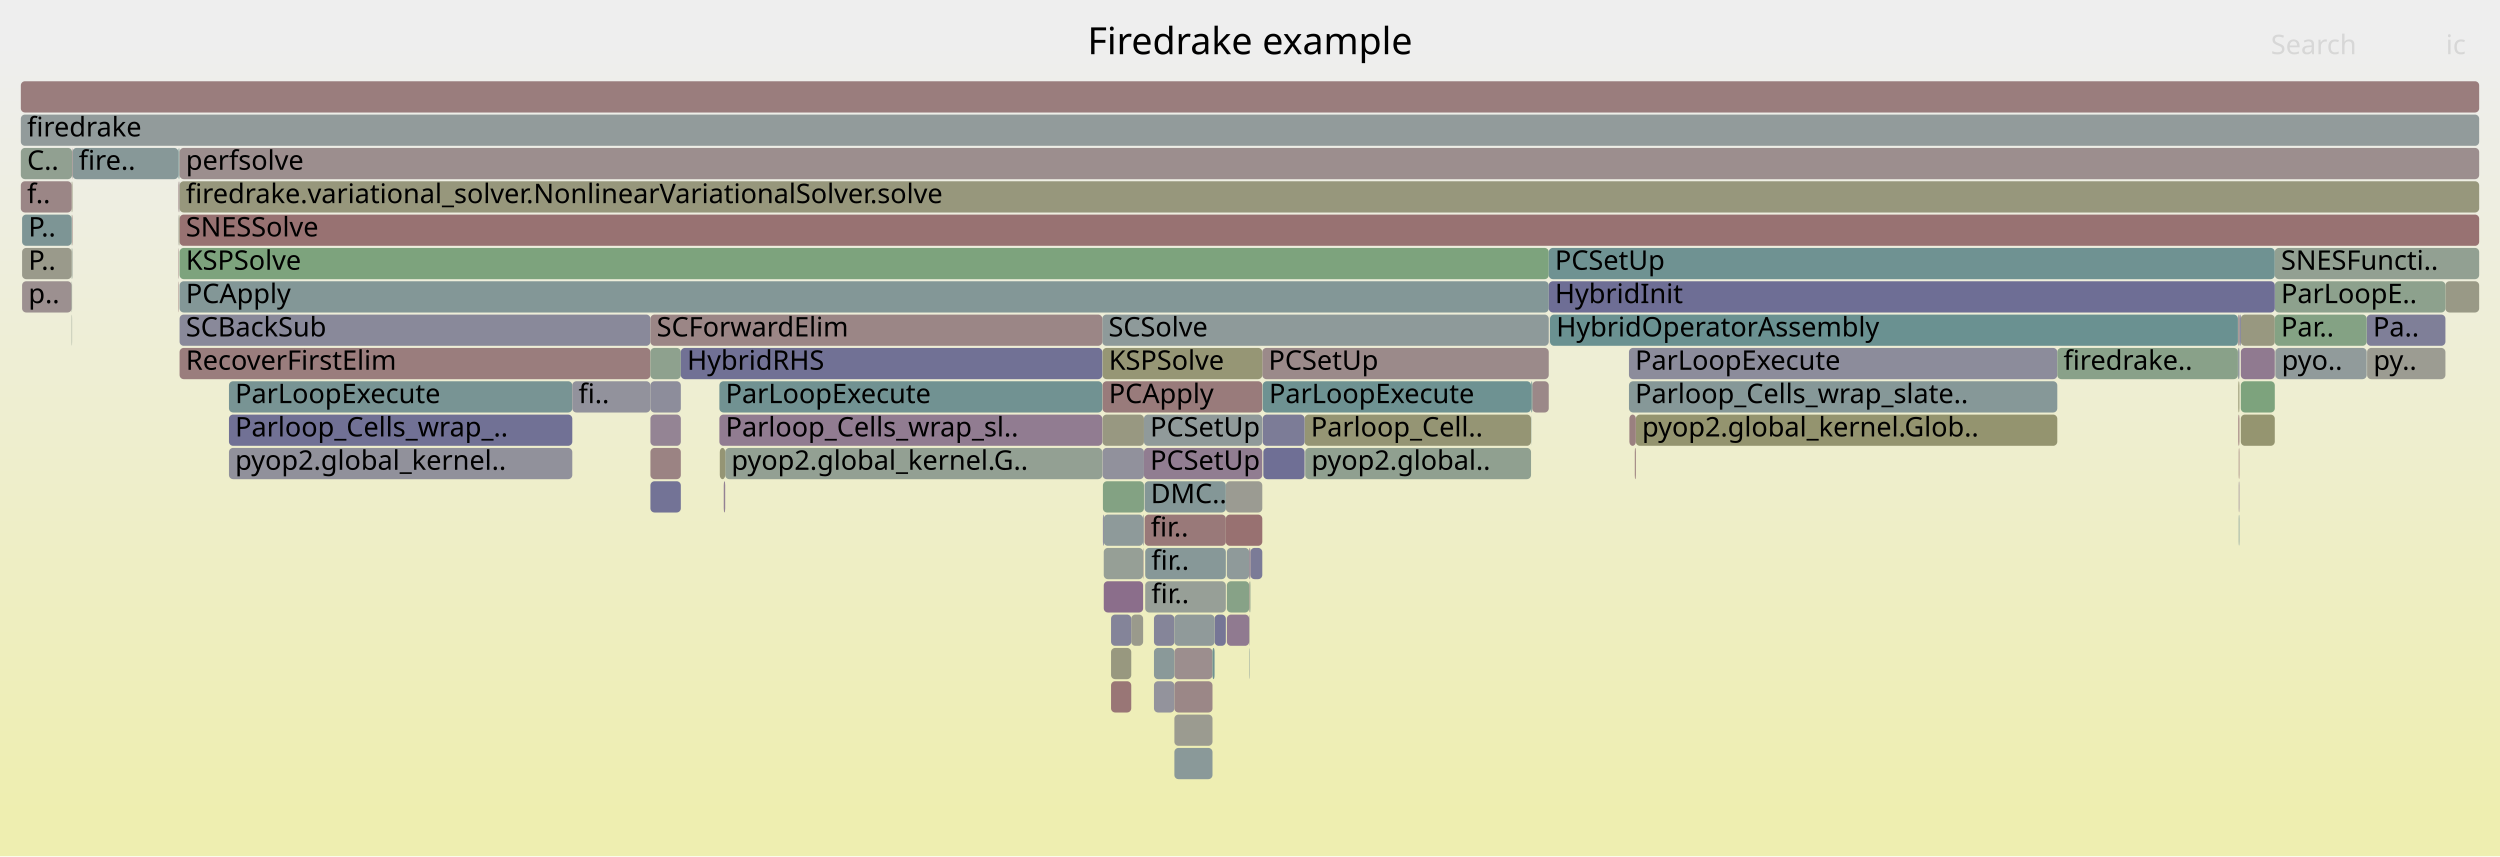
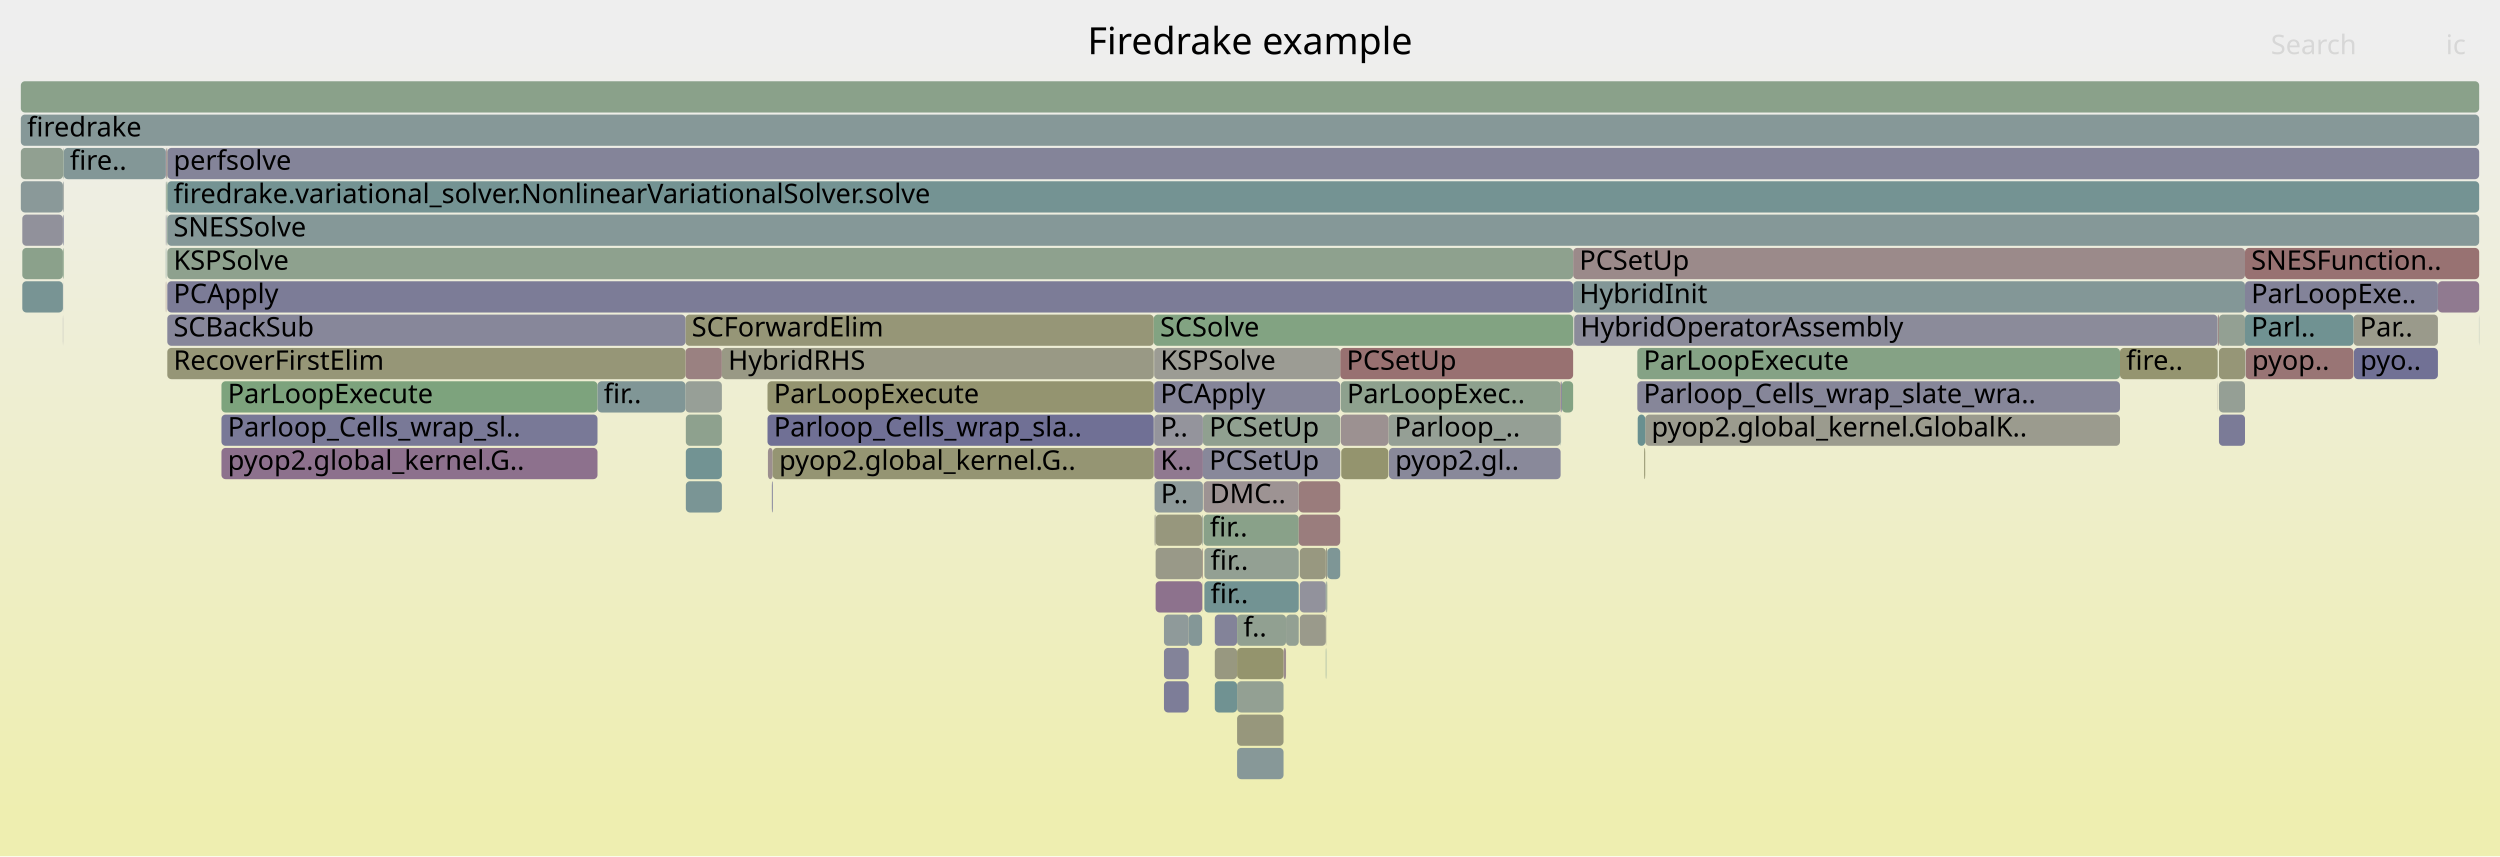
<svg xmlns="http://www.w3.org/2000/svg" version="1.1" width="1200" height="411" viewBox="0 0 1200 411">
  <defs>
    <linearGradient id="background" y1="0" y2="1" x1="0" x2="0">
      <stop stop-color="#eeeeee" offset="5%" />
      <stop stop-color="#eeeeb0" offset="95%" />
    </linearGradient>
  </defs>
  <style type="text/css">
	text { font-family:Verdana; font-size:13px; fill:rgb(0,0,0); }
	#search, #ignorecase { opacity:0.1; cursor:pointer; }
	#search:hover, #search.show, #ignorecase:hover, #ignorecase.show { opacity:1; }
	#subtitle { text-anchor:middle; font-color:rgb(160,160,160); }
	#title { text-anchor:middle; font-size:18px}
	#unzoom { cursor:pointer; }
	#frames &gt; *:hover { stroke:black; stroke-width:0.5; cursor:pointer; }
	.hide { display:none; }
	.parent { opacity:0.5; }
</style>
  <rect x="0.0" y="0" width="1200.0" height="411.0" fill="url(#background)" />
  <text id="title" x="600.00" y="26">Firedrake example</text>
  <text id="details" x="10.00" y="393"> </text>
  <text id="unzoom" x="10.00" y="26" class="hide">Reset Zoom</text>
  <text id="search" x="1090.00" y="26">Search</text>
  <text id="ignorecase" x="1174.00" y="26">ic</text>
  <text id="matched" x="1090.00" y="393"> </text>
  <g id="frames">
    <g>
-       <rect x="600.2" y="263" width="5.7" height="15.0" fill="rgb(123.245,123.245,151.273)" rx="2" ry="2" />
-       <text x="603.22" y="273.5" />
-     </g>
-     <g>
-       <rect x="1074.4" y="183" width="0.5" height="15.0" fill="rgb(148.611,148.611,112.499)" rx="2" ry="2" />
-       <text x="1077.36" y="193.5" />
-     </g>
-     <g>
-       <rect x="548.9" y="263" width="0.2" height="15.0" fill="rgb(154.033,127.586,127.586)" rx="2" ry="2" />
-       <text x="551.86" y="273.5" />
-     </g>
-     <g>
-       <rect x="86.2" y="103" width="1103.8" height="15.0" fill="rgb(152.308,114.358,114.358)" rx="2" ry="2" />
-       <text x="89.21" y="113.5">SNESSolve</text>
-     </g>
-     <g>
-       <rect x="785.2" y="199" width="202.3" height="15.0" fill="rgb(148.377,148.377,111.364)" rx="2" ry="2" />
-       <text x="788.17" y="209.5">pyop2.global_kernel.Glob..</text>
-     </g>
-     <g>
-       <rect x="529.4" y="247" width="0.4" height="15.0" fill="rgb(111.942,111.942,149.086)" rx="2" ry="2" />
-       <text x="532.36" y="257.5" />
-     </g>
-     <g>
-       <rect x="781.9" y="167" width="205.6" height="15.0" fill="rgb(140.213,140.213,154.557)" rx="2" ry="2" />
-       <text x="784.85" y="177.5">ParLoopExecute</text>
-     </g>
-     <g>
-       <rect x="10.6" y="135" width="23.8" height="15.0" fill="rgb(156.234,144.464,144.464)" rx="2" ry="2" />
-       <text x="13.63" y="145.5">p..</text>
-     </g>
-     <g>
-       <rect x="588.4" y="247" width="17.5" height="15.0" fill="rgb(152.188,113.438,113.438)" rx="2" ry="2" />
-       <text x="591.42" y="257.5" />
-     </g>
-     <g>
-       <rect x="549.4" y="247" width="39.0" height="15.0" fill="rgb(153.178,121.028,121.028)" rx="2" ry="2" />
-       <text x="552.36" y="257.5">fir..</text>
-     </g>
-     <g>
-       <rect x="312.2" y="215" width="14.6" height="15.0" fill="rgb(154.539,131.467,131.467)" rx="2" ry="2" />
-       <text x="315.20" y="225.5" />
-     </g>
-     <g>
-       <rect x="529.8" y="247" width="18.9" height="15.0" fill="rgb(141.507,153.724,153.724)" rx="2" ry="2" />
-       <text x="532.80" y="257.5" />
-     </g>
-     <g>
-       <rect x="529.8" y="263" width="18.9" height="15.0" fill="rgb(150.244,159.263,150.244)" rx="2" ry="2" />
-       <text x="532.80" y="273.5" />
-     </g>
-     <g>
-       <rect x="529.2" y="183" width="76.7" height="15.0" fill="rgb(153.408,122.793,122.793)" rx="2" ry="2" />
-       <text x="532.21" y="193.5">PCApply</text>
-     </g>
-     <g>
-       <rect x="85.8" y="71" width="0.3" height="15.0" fill="rgb(107.742,144.97,144.97)" rx="2" ry="2" />
-       <text x="88.76" y="81.5" />
-     </g>
-     <g>
-       <rect x="599.6" y="295" width="0.2" height="15.0" fill="rgb(154.583,154.583,141.442)" rx="2" ry="2" />
-       <text x="602.57" y="305.5" />
-     </g>
-     <g>
-       <rect x="734.9" y="183" width="0.1" height="15.0" fill="rgb(150.714,150.714,122.689)" rx="2" ry="2" />
-       <text x="737.90" y="193.5" />
-     </g>
-     <g>
-       <rect x="588.9" y="295" width="10.7" height="15.0" fill="rgb(143.888,121.837,143.888)" rx="2" ry="2" />
-       <text x="591.91" y="305.5" />
-     </g>
-     <g>
-       <rect x="1075.6" y="183" width="16.3" height="15.0" fill="rgb(125.362,163.313,125.362)" rx="2" ry="2" />
-       <text x="1078.65" y="193.5" />
-     </g>
-     <g>
-       <rect x="588.4" y="231" width="17.5" height="15.0" fill="rgb(155.459,155.459,145.687)" rx="2" ry="2" />
-       <text x="591.42" y="241.5" />
-     </g>
-     <g>
-       <rect x="599.6" y="263" width="0.6" height="15.0" fill="rgb(145.014,124.722,145.014)" rx="2" ry="2" />
-       <text x="602.57" y="273.5" />
-     </g>
-     <g>
-       <rect x="86.2" y="135" width="657.2" height="15.0" fill="rgb(131.123,151.032,151.032)" rx="2" ry="2" />
-       <text x="89.21" y="145.5">PCApply</text>
-     </g>
-     <g>
-       <rect x="86.1" y="71" width="0.1" height="15.0" fill="rgb(150.385,150.385,121.098)" rx="2" ry="2" />
-       <text x="89.09" y="81.5" />
-     </g>
-     <g>
-       <rect x="1092.1" y="167" width="0.1" height="15.0" fill="rgb(145.203,145.203,155.523)" rx="2" ry="2" />
-       <text x="1095.05" y="177.5" />
-     </g>
-     <g>
-       <rect x="1074.4" y="199" width="0.5" height="15.0" fill="rgb(153.107,120.486,120.486)" rx="2" ry="2" />
-       <text x="1077.36" y="209.5" />
-     </g>
-     <g>
-       <rect x="1173.8" y="135" width="16.2" height="15.0" fill="rgb(153.079,153.079,134.15)" rx="2" ry="2" />
-       <text x="1176.78" y="145.5" />
-     </g>
-     <g>
-       <rect x="563.7" y="327" width="18.3" height="15.0" fill="rgb(154.965,134.73,134.73)" rx="2" ry="2" />
-       <text x="566.70" y="337.5" />
-     </g>
-     <g>
-       <rect x="626.2" y="199" width="108.7" height="15.0" fill="rgb(149.254,149.254,115.616)" rx="2" ry="2" />
-       <text x="629.20" y="209.5">Parloop_Cell..</text>
-     </g>
-     <g>
-       <rect x="599.8" y="279" width="0.4" height="15.0" fill="rgb(140.628,160.828,140.628)" rx="2" ry="2" />
-       <text x="602.78" y="289.5" />
-     </g>
-     <g>
-       <rect x="529.2" y="199" width="19.9" height="15.0" fill="rgb(152.036,152.036,129.099)" rx="2" ry="2" />
-       <text x="532.21" y="209.5" />
-     </g>
-     <g>
-       <rect x="1074.6" y="231" width="0.3" height="15.0" fill="rgb(146.011,127.278,146.011)" rx="2" ry="2" />
-       <text x="1077.56" y="241.5" />
-     </g>
-     <g>
-       <rect x="743.9" y="151" width="0.1" height="15.0" fill="rgb(155.865,155.865,147.655)" rx="2" ry="2" />
-       <text x="746.87" y="161.5" />
-     </g>
-     <g>
-       <rect x="85.6" y="87" width="0.2" height="15.0" fill="rgb(153.927,126.772,126.772)" rx="2" ry="2" />
-       <text x="88.64" y="97.5" />
-     </g>
-     <g>
-       <rect x="548.9" y="247" width="0.2" height="15.0" fill="rgb(142.036,160.599,142.036)" rx="2" ry="2" />
-       <text x="551.86" y="257.5" />
-     </g>
-     <g>
-       <rect x="553.9" y="295" width="9.8" height="15.0" fill="rgb(133.379,133.379,153.235)" rx="2" ry="2" />
-       <text x="556.87" y="305.5" />
-     </g>
-     <g>
-       <rect x="85.6" y="119" width="0.2" height="15.0" fill="rgb(153.732,125.277,125.277)" rx="2" ry="2" />
-       <text x="88.64" y="129.5" />
-     </g>
-     <g>
-       <rect x="348.1" y="215" width="181.0" height="15.0" fill="rgb(147.015,159.788,147.015)" rx="2" ry="2" />
-       <text x="351.06" y="225.5">pyop2.global_kernel.G..</text>
-     </g>
-     <g>
-       <rect x="605.9" y="167" width="137.5" height="15.0" fill="rgb(155.409,138.136,138.136)" rx="2" ry="2" />
-       <text x="608.88" y="177.5">PCSetUp</text>
-     </g>
-     <g>
-       <rect x="34.4" y="119" width="0.2" height="15.0" fill="rgb(136.041,161.575,136.041)" rx="2" ry="2" />
-       <text x="37.45" y="129.5" />
-     </g>
-     <g>
-       <rect x="34.4" y="103" width="0.2" height="15.0" fill="rgb(131.136,162.373,131.136)" rx="2" ry="2" />
-       <text x="37.45" y="113.5" />
-     </g>
-     <g>
-       <rect x="312.2" y="231" width="14.6" height="15.0" fill="rgb(114.647,114.647,149.609)" rx="2" ry="2" />
-       <text x="315.20" y="241.5" />
-     </g>
-     <g>
-       <rect x="529.2" y="215" width="19.9" height="15.0" fill="rgb(145.279,145.279,155.538)" rx="2" ry="2" />
-       <text x="532.21" y="225.5" />
-     </g>
-     <g>
-       <rect x="588.9" y="263" width="10.7" height="15.0" fill="rgb(142.789,154.056,154.056)" rx="2" ry="2" />
-       <text x="591.91" y="273.5" />
-     </g>
-     <g>
-       <rect x="563.7" y="311" width="18.3" height="15.0" fill="rgb(155.928,142.115,142.115)" rx="2" ry="2" />
-       <text x="566.70" y="321.5" />
-     </g>
-     <g>
-       <rect x="109.9" y="199" width="164.8" height="15.0" fill="rgb(113.04,113.04,149.298)" rx="2" ry="2" />
-       <text x="112.86" y="209.5">Parloop_Cells_wrap_..</text>
-     </g>
-     <g>
-       <rect x="543.0" y="295" width="5.7" height="15.0" fill="rgb(154.323,154.323,140.181)" rx="2" ry="2" />
-       <text x="546.04" y="305.5" />
-     </g>
-     <g>
-       <rect x="533.3" y="327" width="9.7" height="15.0" fill="rgb(152.822,118.303,118.303)" rx="2" ry="2" />
-       <text x="536.31" y="337.5" />
-     </g>
-     <g>
-       <rect x="109.9" y="215" width="164.8" height="15.0" fill="rgb(144.559,144.559,155.399)" rx="2" ry="2" />
-       <text x="112.86" y="225.5">pyop2.global_kernel..</text>
-     </g>
-     <g>
-       <rect x="588.9" y="279" width="10.7" height="15.0" fill="rgb(135.359,161.686,135.359)" rx="2" ry="2" />
-       <text x="591.91" y="289.5" />
-     </g>
-     <g>
-       <rect x="85.8" y="87" width="0.1" height="15.0" fill="rgb(156.196,144.173,144.173)" rx="2" ry="2" />
-       <text x="88.76" y="97.5" />
-     </g>
-     <g>
-       <rect x="782.1" y="199" width="3.1" height="15.0" fill="rgb(154.133,128.356,128.356)" rx="2" ry="2" />
-       <text x="785.07" y="209.5" />
-     </g>
-     <g>
-       <rect x="606.1" y="183" width="128.8" height="15.0" fill="rgb(110.192,145.605,145.605)" rx="2" ry="2" />
-       <text x="609.13" y="193.5">ParLoopExecute</text>
-     </g>
-     <g>
-       <rect x="784.7" y="215" width="0.5" height="15.0" fill="rgb(153.727,125.243,125.243)" rx="2" ry="2" />
-       <text x="787.72" y="225.5" />
-     </g>
-     <g>
-       <rect x="1074.2" y="151" width="0.2" height="15.0" fill="rgb(123.292,123.292,151.282)" rx="2" ry="2" />
-       <text x="1077.16" y="161.5" />
-     </g>
-     <g>
-       <rect x="1091.9" y="135" width="81.9" height="15.0" fill="rgb(140.576,160.837,140.576)" rx="2" ry="2" />
-       <text x="1094.89" y="145.5">ParLoopE..</text>
-     </g>
-     <g>
-       <rect x="1074.4" y="167" width="0.5" height="15.0" fill="rgb(111.088,111.088,148.92)" rx="2" ry="2" />
-       <text x="1077.36" y="177.5" />
-     </g>
-     <g>
-       <rect x="1075.6" y="199" width="16.3" height="15.0" fill="rgb(148.534,148.534,112.127)" rx="2" ry="2" />
-       <text x="1078.65" y="209.5" />
-     </g>
-     <g>
-       <rect x="529.8" y="279" width="18.9" height="15.0" fill="rgb(139.122,109.625,139.122)" rx="2" ry="2" />
-       <text x="532.80" y="289.5" />
-     </g>
-     <g>
-       <rect x="549.1" y="199" width="56.8" height="15.0" fill="rgb(144.203,154.423,154.423)" rx="2" ry="2" />
-       <text x="552.07" y="209.5">PCSetUp</text>
-     </g>
-     <g>
-       <rect x="34.8" y="71" width="50.8" height="15.0" fill="rgb(134.505,151.909,151.909)" rx="2" ry="2" />
-       <text x="37.79" y="81.5">fire..</text>
-     </g>
-     <g>
-       <rect x="553.9" y="327" width="9.8" height="15.0" fill="rgb(147.147,147.147,155.899)" rx="2" ry="2" />
-       <text x="556.87" y="337.5" />
-     </g>
-     <g>
-       <rect x="85.6" y="103" width="0.2" height="15.0" fill="rgb(154.87,154.87,142.834)" rx="2" ry="2" />
-       <text x="88.64" y="113.5" />
-     </g>
-     <g>
-       <rect x="1136.2" y="167" width="37.6" height="15.0" fill="rgb(155.593,155.593,146.335)" rx="2" ry="2" />
-       <text x="1139.22" y="177.5">py..</text>
-     </g>
-     <g>
-       <rect x="34.4" y="135" width="0.2" height="15.0" fill="rgb(145.184,160.086,145.184)" rx="2" ry="2" />
-       <text x="37.45" y="145.5" />
-     </g>
-     <g>
-       <rect x="109.9" y="183" width="164.8" height="15.0" fill="rgb(120.239,148.21,148.21)" rx="2" ry="2" />
-       <text x="112.86" y="193.5">ParLoopExecute</text>
-     </g>
-     <g>
-       <rect x="1075.6" y="151" width="16.3" height="15.0" fill="rgb(151.793,151.793,127.921)" rx="2" ry="2" />
-       <text x="1078.65" y="161.5" />
-     </g>
-     <g>
-       <rect x="1136.0" y="151" width="37.8" height="15.0" fill="rgb(126.716,126.716,151.945)" rx="2" ry="2" />
-       <text x="1139.04" y="161.5">Pa..</text>
-     </g>
-     <g>
-       <rect x="10.0" y="55" width="1180.0" height="15.0" fill="rgb(145.862,154.853,154.853)" rx="2" ry="2" />
+       <rect x="578.1" y="263" width="45.3" height="15.0" fill="rgb(146.747,159.832,146.747)" rx="2" ry="2" />
+       <text x="581.07" y="273.5">fir..</text>
+     </g>
+     <g>
+       <rect x="1077.9" y="167" width="51.8" height="15.0" fill="rgb(152.659,117.051,117.051)" rx="2" ry="2" />
+       <text x="1080.92" y="177.5">pyop..</text>
+     </g>
+     <g>
+       <rect x="80.3" y="135" width="674.8" height="15.0" fill="rgb(123.866,123.866,151.394)" rx="2" ry="2" />
+       <text x="83.28" y="145.5">PCApply</text>
+     </g>
+     <g>
+       <rect x="1064.6" y="151" width="0.5" height="15.0" fill="rgb(154.67,132.471,132.471)" rx="2" ry="2" />
+       <text x="1067.63" y="161.5" />
+     </g>
+     <g>
+       <rect x="578.1" y="279" width="45.3" height="15.0" fill="rgb(113.879,146.561,146.561)" rx="2" ry="2" />
+       <text x="581.07" y="289.5">fir..</text>
+     </g>
+     <g>
+       <rect x="593.8" y="327" width="22.3" height="15.0" fill="rgb(147.178,159.762,147.178)" rx="2" ry="2" />
+       <text x="596.83" y="337.5" />
+     </g>
+     <g>
+       <rect x="554.7" y="263" width="22.3" height="15.0" fill="rgb(153.493,153.493,136.159)" rx="2" ry="2" />
+       <text x="557.70" y="273.5" />
+     </g>
+     <g>
+       <rect x="79.6" y="87" width="0.2" height="15.0" fill="rgb(128.254,150.288,150.288)" rx="2" ry="2" />
+       <text x="82.62" y="97.5" />
+     </g>
+     <g>
+       <rect x="106.3" y="183" width="180.5" height="15.0" fill="rgb(125.163,163.346,125.163)" rx="2" ry="2" />
+       <text x="109.31" y="193.5">ParLoopExecute</text>
+     </g>
+     <g>
+       <rect x="79.8" y="87" width="0.2" height="15.0" fill="rgb(150.632,159.199,150.632)" rx="2" ry="2" />
+       <text x="82.76" y="97.5" />
+     </g>
+     <g>
+       <rect x="329.0" y="167" width="17.5" height="15.0" fill="rgb(154.246,129.221,129.221)" rx="2" ry="2" />
+       <text x="332.03" y="177.5" />
+     </g>
+     <g>
+       <rect x="30.3" y="87" width="0.3" height="15.0" fill="rgb(134.086,151.8,151.8)" rx="2" ry="2" />
+       <text x="33.35" y="97.5" />
+     </g>
+     <g>
+       <rect x="1064.5" y="183" width="0.1" height="15.0" fill="rgb(156.649,147.64,147.64)" rx="2" ry="2" />
+       <text x="1067.50" y="193.5" />
+     </g>
+     <g>
+       <rect x="583.1" y="295" width="10.7" height="15.0" fill="rgb(130.872,130.872,152.749)" rx="2" ry="2" />
+       <text x="586.13" y="305.5" />
+     </g>
+     <g>
+       <rect x="329.0" y="151" width="224.8" height="15.0" fill="rgb(149.986,149.986,119.165)" rx="2" ry="2" />
+       <text x="332.03" y="161.5">SCForwardElim</text>
+     </g>
+     <g>
+       <rect x="80.3" y="71" width="1109.7" height="15.0" fill="rgb(132.004,132.004,152.969)" rx="2" ry="2" />
+       <text x="83.28" y="81.5">perfsolve</text>
+     </g>
+     <g>
+       <rect x="30.2" y="135" width="0.1" height="15.0" fill="rgb(139.291,139.291,154.379)" rx="2" ry="2" />
+       <text x="33.21" y="145.5" />
+     </g>
+     <g>
+       <rect x="755.1" y="119" width="322.5" height="15.0" fill="rgb(155.405,138.106,138.106)" rx="2" ry="2" />
+       <text x="758.09" y="129.5">PCSetUp</text>
+     </g>
+     <g>
+       <rect x="749.7" y="183" width="5.4" height="15.0" fill="rgb(131.443,162.323,131.443)" rx="2" ry="2" />
+       <text x="752.75" y="193.5" />
+     </g>
+     <g>
+       <rect x="789.7" y="199" width="227.9" height="15.0" fill="rgb(154.698,154.698,141.997)" rx="2" ry="2" />
+       <text x="792.70" y="209.5">pyop2.global_kernel.GlobalK..</text>
+     </g>
+     <g>
+       <rect x="10.0" y="39" width="1180.0" height="15.0" fill="rgb(138.146,161.232,138.146)" rx="2" ry="2" />
+       <text x="13.00" y="49.5" />
+     </g>
+     <g>
+       <rect x="1077.6" y="119" width="112.4" height="15.0" fill="rgb(152.287,114.201,114.201)" rx="2" ry="2" />
+       <text x="1080.59" y="129.5">SNESFunction..</text>
+     </g>
+     <g>
+       <rect x="623.4" y="231" width="19.9" height="15.0" fill="rgb(153.589,124.184,124.184)" rx="2" ry="2" />
+       <text x="626.37" y="241.5" />
+     </g>
+     <g>
+       <rect x="583.1" y="327" width="10.7" height="15.0" fill="rgb(112.462,146.194,146.194)" rx="2" ry="2" />
+       <text x="586.13" y="337.5" />
+     </g>
+     <g>
+       <rect x="749.3" y="183" width="0.4" height="15.0" fill="rgb(122.524,122.524,151.134)" rx="2" ry="2" />
+       <text x="752.25" y="193.5" />
+     </g>
+     <g>
+       <rect x="577.1" y="247" width="0.3" height="15.0" fill="rgb(145.872,159.974,145.872)" rx="2" ry="2" />
+       <text x="580.13" y="257.5" />
+     </g>
+     <g>
+       <rect x="786.1" y="199" width="3.6" height="15.0" fill="rgb(105.027,144.266,144.266)" rx="2" ry="2" />
+       <text x="789.15" y="209.5" />
+     </g>
+     <g>
+       <rect x="30.3" y="103" width="0.3" height="15.0" fill="rgb(121.287,121.287,150.894)" rx="2" ry="2" />
+       <text x="33.35" y="113.5" />
+     </g>
+     <g>
+       <rect x="10.7" y="103" width="19.5" height="15.0" fill="rgb(144.951,144.951,155.474)" rx="2" ry="2" />
+       <text x="13.68" y="113.5" />
+     </g>
+     <g>
+       <rect x="30.2" y="87" width="0.1" height="15.0" fill="rgb(152.057,112.438,112.438)" rx="2" ry="2" />
+       <text x="33.21" y="97.5" />
+     </g>
+     <g>
+       <rect x="1064.5" y="167" width="0.1" height="15.0" fill="rgb(123.961,123.961,151.412)" rx="2" ry="2" />
+       <text x="1067.50" y="177.5" />
+     </g>
+     <g>
+       <rect x="623.9" y="279" width="12.5" height="15.0" fill="rgb(145.678,145.678,155.615)" rx="2" ry="2" />
+       <text x="626.94" y="289.5" />
+     </g>
+     <g>
+       <rect x="570.6" y="295" width="6.4" height="15.0" fill="rgb(131.889,151.231,151.231)" rx="2" ry="2" />
+       <text x="573.60" y="305.5" />
+     </g>
+     <g>
+       <rect x="593.8" y="359" width="22.3" height="15.0" fill="rgb(135.049,152.05,152.05)" rx="2" ry="2" />
+       <text x="596.83" y="369.5" />
+     </g>
+     <g>
+       <rect x="79.6" y="103" width="0.2" height="15.0" fill="rgb(132.693,132.693,153.102)" rx="2" ry="2" />
+       <text x="82.62" y="113.5" />
+     </g>
+     <g>
+       <rect x="583.1" y="311" width="10.7" height="15.0" fill="rgb(151.713,151.713,127.533)" rx="2" ry="2" />
+       <text x="586.13" y="321.5" />
+     </g>
+     <g>
+       <rect x="558.7" y="327" width="11.9" height="15.0" fill="rgb(124.776,124.776,151.57)" rx="2" ry="2" />
+       <text x="561.72" y="337.5" />
+     </g>
+     <g>
+       <rect x="79.6" y="135" width="0.2" height="15.0" fill="rgb(153.396,122.704,122.704)" rx="2" ry="2" />
+       <text x="82.62" y="145.5" />
+     </g>
+     <g>
+       <rect x="346.5" y="167" width="207.3" height="15.0" fill="rgb(152.845,152.845,133.02)" rx="2" ry="2" />
+       <text x="349.51" y="177.5">HybridRHS</text>
+     </g>
+     <g>
+       <rect x="1065.1" y="199" width="12.5" height="15.0" fill="rgb(122.829,122.829,151.193)" rx="2" ry="2" />
+       <text x="1068.10" y="209.5" />
+     </g>
+     <g>
+       <rect x="666.4" y="199" width="82.7" height="15.0" fill="rgb(149.397,159.4,149.397)" rx="2" ry="2" />
+       <text x="669.36" y="209.5">Parloop_..</text>
+     </g>
+     <g>
+       <rect x="554.2" y="231" width="23.2" height="15.0" fill="rgb(142.126,153.885,153.885)" rx="2" ry="2" />
+       <text x="557.17" y="241.5">P..</text>
+     </g>
+     <g>
+       <rect x="80.3" y="151" width="248.7" height="15.0" fill="rgb(135.273,135.273,153.601)" rx="2" ry="2" />
+       <text x="83.28" y="161.5">SCBackSub</text>
+     </g>
+     <g>
+       <rect x="30.3" y="71" width="0.3" height="15.0" fill="rgb(138.207,161.222,138.207)" rx="2" ry="2" />
+       <text x="33.35" y="81.5" />
+     </g>
+     <g>
+       <rect x="30.2" y="119" width="0.1" height="15.0" fill="rgb(127.308,127.308,152.06)" rx="2" ry="2" />
+       <text x="33.21" y="129.5" />
+     </g>
+     <g>
+       <rect x="554.0" y="183" width="89.3" height="15.0" fill="rgb(133.057,133.057,153.172)" rx="2" ry="2" />
+       <text x="557.00" y="193.5">PCApply</text>
+     </g>
+     <g>
+       <rect x="106.3" y="199" width="180.5" height="15.0" fill="rgb(121.144,121.144,150.866)" rx="2" ry="2" />
+       <text x="109.31" y="209.5">Parloop_Cells_wrap_sl..</text>
+     </g>
+     <g>
+       <rect x="623.9" y="263" width="12.5" height="15.0" fill="rgb(151.752,151.752,127.723)" rx="2" ry="2" />
+       <text x="626.94" y="273.5" />
+     </g>
+     <g>
+       <rect x="593.8" y="295" width="23.5" height="15.0" fill="rgb(145.205,160.083,145.205)" rx="2" ry="2" />
+       <text x="596.83" y="305.5">f..</text>
+     </g>
+     <g>
+       <rect x="636.4" y="263" width="0.7" height="15.0" fill="rgb(153.029,153.029,133.908)" rx="2" ry="2" />
+       <text x="639.39" y="273.5" />
+     </g>
+     <g>
+       <rect x="370.5" y="231" width="0.4" height="15.0" fill="rgb(114.383,114.383,149.558)" rx="2" ry="2" />
+       <text x="373.46" y="241.5" />
+     </g>
+     <g>
+       <rect x="636.4" y="295" width="0.2" height="15.0" fill="rgb(155.172,155.172,144.297)" rx="2" ry="2" />
+       <text x="639.39" y="305.5" />
+     </g>
+     <g>
+       <rect x="643.6" y="183" width="105.5" height="15.0" fill="rgb(142.482,160.526,142.482)" rx="2" ry="2" />
+       <text x="646.56" y="193.5">ParLoopExec..</text>
+     </g>
+     <g>
+       <rect x="577.7" y="247" width="45.7" height="15.0" fill="rgb(136.782,161.454,136.782)" rx="2" ry="2" />
+       <text x="580.73" y="257.5">fir..</text>
+     </g>
+     <g>
+       <rect x="643.3" y="167" width="111.8" height="15.0" fill="rgb(152.075,112.576,112.576)" rx="2" ry="2" />
+       <text x="646.35" y="177.5">PCSetUp</text>
+     </g>
+     <g>
+       <rect x="329.2" y="199" width="17.3" height="15.0" fill="rgb(142.377,160.543,142.377)" rx="2" ry="2" />
+       <text x="332.16" y="209.5" />
+     </g>
+     <g>
+       <rect x="636.4" y="311" width="0.2" height="15.0" fill="rgb(110.124,145.588,145.588)" rx="2" ry="2" />
+       <text x="639.39" y="321.5" />
+     </g>
+     <g>
+       <rect x="80.3" y="103" width="1109.7" height="15.0" fill="rgb(133.018,151.523,151.523)" rx="2" ry="2" />
+       <text x="83.28" y="113.5">SNESSolve</text>
+     </g>
+     <g>
+       <rect x="1064.4" y="167" width="0.1" height="15.0" fill="rgb(125.263,163.329,125.263)" rx="2" ry="2" />
+       <text x="1067.37" y="177.5" />
+     </g>
+     <g>
+       <rect x="785.9" y="167" width="231.7" height="15.0" fill="rgb(132.824,162.098,132.824)" rx="2" ry="2" />
+       <text x="788.91" y="177.5">ParLoopExecute</text>
+     </g>
+     <g>
+       <rect x="636.4" y="279" width="0.2" height="15.0" fill="rgb(117.428,147.481,147.481)" rx="2" ry="2" />
+       <text x="639.39" y="289.5" />
+     </g>
+     <g>
+       <rect x="755.6" y="151" width="308.8" height="15.0" fill="rgb(138.661,138.661,154.257)" rx="2" ry="2" />
+       <text x="758.59" y="161.5">HybridOperatorAssembly</text>
+     </g>
+     <g>
+       <rect x="1017.6" y="167" width="46.8" height="15.0" fill="rgb(148.554,148.554,112.224)" rx="2" ry="2" />
+       <text x="1020.57" y="177.5">fire..</text>
+     </g>
+     <g>
+       <rect x="577.1" y="263" width="0.3" height="15.0" fill="rgb(152.676,117.183,117.183)" rx="2" ry="2" />
+       <text x="580.13" y="273.5" />
+     </g>
+     <g>
+       <rect x="554.7" y="247" width="22.3" height="15.0" fill="rgb(151.153,151.153,124.818)" rx="2" ry="2" />
+       <text x="557.70" y="257.5" />
+     </g>
+     <g>
+       <rect x="368.4" y="183" width="185.4" height="15.0" fill="rgb(148.408,148.408,111.518)" rx="2" ry="2" />
+       <text x="371.44" y="193.5">ParLoopExecute</text>
+     </g>
+     <g>
+       <rect x="329.0" y="183" width="17.5" height="15.0" fill="rgb(150.948,159.148,150.948)" rx="2" ry="2" />
+       <text x="332.03" y="193.5" />
+     </g>
+     <g>
+       <rect x="554.0" y="215" width="23.4" height="15.0" fill="rgb(143.694,121.342,143.694)" rx="2" ry="2" />
+       <text x="557.00" y="225.5">K..</text>
+     </g>
+     <g>
+       <rect x="30.6" y="71" width="49.0" height="15.0" fill="rgb(130.562,150.886,150.886)" rx="2" ry="2" />
+       <text x="33.56" y="81.5">fire..</text>
+     </g>
+     <g>
+       <rect x="755.1" y="135" width="322.5" height="15.0" fill="rgb(131.152,151.039,151.039)" rx="2" ry="2" />
+       <text x="758.09" y="145.5">HybridInit</text>
+     </g>
+     <g>
+       <rect x="368.4" y="199" width="185.4" height="15.0" fill="rgb(112.217,112.217,149.139)" rx="2" ry="2" />
+       <text x="371.44" y="209.5">Parloop_Cells_wrap_sla..</text>
+     </g>
+     <g>
+       <rect x="1065.1" y="183" width="12.5" height="15.0" fill="rgb(149.233,159.427,149.233)" rx="2" ry="2" />
+       <text x="1068.10" y="193.5" />
+     </g>
+     <g>
+       <rect x="749.1" y="183" width="0.2" height="15.0" fill="rgb(152.511,115.915,115.915)" rx="2" ry="2" />
+       <text x="752.12" y="193.5" />
+     </g>
+     <g>
+       <rect x="368.6" y="215" width="2.3" height="15.0" fill="rgb(155.999,142.658,142.658)" rx="2" ry="2" />
+       <text x="371.65" y="225.5" />
+     </g>
+     <g>
+       <rect x="1077.8" y="167" width="0.1" height="15.0" fill="rgb(121.227,148.466,148.466)" rx="2" ry="2" />
+       <text x="1080.77" y="177.5" />
+     </g>
+     <g>
+       <rect x="577.7" y="231" width="45.7" height="15.0" fill="rgb(156.519,146.642,146.642)" rx="2" ry="2" />
+       <text x="580.73" y="241.5">DMC..</text>
+     </g>
+     <g>
+       <rect x="643.8" y="215" width="22.6" height="15.0" fill="rgb(148.088,148.088,109.963)" rx="2" ry="2" />
+       <text x="646.83" y="225.5" />
+     </g>
+     <g>
+       <rect x="623.9" y="295" width="12.5" height="15.0" fill="rgb(154.138,154.138,139.285)" rx="2" ry="2" />
+       <text x="626.94" y="305.5" />
+     </g>
+     <g>
+       <rect x="553.8" y="151" width="201.3" height="15.0" fill="rgb(129.588,162.625,129.588)" rx="2" ry="2" />
+       <text x="556.83" y="161.5">SCSolve</text>
+     </g>
+     <g>
+       <rect x="1129.9" y="167" width="40.3" height="15.0" fill="rgb(112.611,112.611,149.215)" rx="2" ry="2" />
+       <text x="1132.89" y="177.5">pyo..</text>
+     </g>
+     <g>
+       <rect x="10.7" y="135" width="19.5" height="15.0" fill="rgb(120.24,148.21,148.21)" rx="2" ry="2" />
+       <text x="13.68" y="145.5" />
+     </g>
+     <g>
+       <rect x="1064.4" y="151" width="0.1" height="15.0" fill="rgb(135.393,152.139,152.139)" rx="2" ry="2" />
+       <text x="1067.37" y="161.5" />
+     </g>
+     <g>
+       <rect x="80.1" y="103" width="0.2" height="15.0" fill="rgb(132.034,162.227,132.034)" rx="2" ry="2" />
+       <text x="83.15" y="113.5" />
+     </g>
+     <g>
+       <rect x="10.7" y="119" width="19.5" height="15.0" fill="rgb(138.716,161.139,138.716)" rx="2" ry="2" />
+       <text x="13.68" y="129.5" />
+     </g>
+     <g>
+       <rect x="755.4" y="151" width="0.2" height="15.0" fill="rgb(143.907,154.346,154.346)" rx="2" ry="2" />
+       <text x="758.42" y="161.5" />
+     </g>
+     <g>
+       <rect x="329.2" y="215" width="17.3" height="15.0" fill="rgb(113.725,146.521,146.521)" rx="2" ry="2" />
+       <text x="332.16" y="225.5" />
+     </g>
+     <g>
+       <rect x="80.0" y="103" width="0.1" height="15.0" fill="rgb(124.937,124.937,151.601)" rx="2" ry="2" />
+       <text x="82.96" y="113.5" />
+     </g>
+     <g>
+       <rect x="79.6" y="119" width="0.2" height="15.0" fill="rgb(107.45,144.894,144.894)" rx="2" ry="2" />
+       <text x="82.62" y="129.5" />
+     </g>
+     <g>
+       <rect x="1065.1" y="151" width="12.5" height="15.0" fill="rgb(147.345,159.735,147.345)" rx="2" ry="2" />
+       <text x="1068.10" y="161.5" />
+     </g>
+     <g>
+       <rect x="1189.9" y="151" width="0.1" height="15.0" fill="rgb(133.044,151.53,151.53)" rx="2" ry="2" />
+       <text x="1192.88" y="161.5" />
+     </g>
+     <g>
+       <rect x="30.2" y="151" width="0.1" height="15.0" fill="rgb(138.633,138.633,154.252)" rx="2" ry="2" />
+       <text x="33.21" y="161.5" />
+     </g>
+     <g>
+       <rect x="577.4" y="199" width="65.9" height="15.0" fill="rgb(144.326,160.226,144.326)" rx="2" ry="2" />
+       <text x="580.44" y="209.5">PCSetUp</text>
+     </g>
+     <g>
+       <rect x="558.7" y="311" width="11.9" height="15.0" fill="rgb(131.306,131.306,152.833)" rx="2" ry="2" />
+       <text x="561.72" y="321.5" />
+     </g>
+     <g>
+       <rect x="593.8" y="311" width="22.3" height="15.0" fill="rgb(147.876,147.876,108.936)" rx="2" ry="2" />
+       <text x="596.83" y="321.5" />
+     </g>
+     <g>
+       <rect x="1170.2" y="135" width="19.8" height="15.0" fill="rgb(143.998,122.121,143.998)" rx="2" ry="2" />
+       <text x="1173.20" y="145.5" />
+     </g>
+     <g>
+       <rect x="623.4" y="247" width="19.9" height="15.0" fill="rgb(153.716,125.153,125.153)" rx="2" ry="2" />
+       <text x="626.37" y="257.5" />
+     </g>
+     <g>
+       <rect x="370.9" y="215" width="182.9" height="15.0" fill="rgb(149.19,149.19,115.306)" rx="2" ry="2" />
+       <text x="373.95" y="225.5">pyop2.global_kernel.G..</text>
+     </g>
+     <g>
+       <rect x="30.3" y="119" width="0.3" height="15.0" fill="rgb(131.555,162.305,131.555)" rx="2" ry="2" />
+       <text x="33.35" y="129.5" />
+     </g>
+     <g>
+       <rect x="10.0" y="71" width="20.3" height="15.0" fill="rgb(144.669,160.17,144.669)" rx="2" ry="2" />
+       <text x="13.00" y="81.5" />
+     </g>
+     <g>
+       <rect x="1065.1" y="167" width="12.5" height="15.0" fill="rgb(150.022,150.022,119.336)" rx="2" ry="2" />
+       <text x="1068.10" y="177.5" />
+     </g>
+     <g>
+       <rect x="636.6" y="279" width="0.5" height="15.0" fill="rgb(147.986,159.63,147.986)" rx="2" ry="2" />
+       <text x="639.64" y="289.5" />
+     </g>
+     <g>
+       <rect x="554.7" y="279" width="22.3" height="15.0" fill="rgb(140.872,114.11,140.872)" rx="2" ry="2" />
+       <text x="557.70" y="289.5" />
+     </g>
+     <g>
+       <rect x="80.1" y="71" width="0.2" height="15.0" fill="rgb(147.763,147.763,108.391)" rx="2" ry="2" />
+       <text x="83.15" y="81.5" />
+     </g>
+     <g>
+       <rect x="577.4" y="215" width="65.9" height="15.0" fill="rgb(136.116,136.116,153.764)" rx="2" ry="2" />
+       <text x="580.44" y="225.5">PCSetUp</text>
+     </g>
+     <g>
+       <rect x="749.1" y="199" width="0.2" height="15.0" fill="rgb(127.3,150.041,150.041)" rx="2" ry="2" />
+       <text x="752.12" y="209.5" />
+     </g>
+     <g>
+       <rect x="10.0" y="87" width="20.2" height="15.0" fill="rgb(138.444,152.93,152.93)" rx="2" ry="2" />
+       <text x="13.00" y="97.5" />
+     </g>
+     <g>
+       <rect x="79.6" y="71" width="0.2" height="15.0" fill="rgb(115.182,115.182,149.713)" rx="2" ry="2" />
+       <text x="82.62" y="81.5" />
+     </g>
+     <g>
+       <rect x="80.3" y="167" width="248.7" height="15.0" fill="rgb(150.012,150.012,119.29)" rx="2" ry="2" />
+       <text x="83.28" y="177.5">RecoverFirstElim</text>
+     </g>
+     <g>
+       <rect x="577.3" y="279" width="0.1" height="15.0" fill="rgb(153.045,120.008,120.008)" rx="2" ry="2" />
+       <text x="580.32" y="289.5" />
+     </g>
+     <g>
+       <rect x="643.6" y="199" width="22.8" height="15.0" fill="rgb(156.284,144.84,144.84)" rx="2" ry="2" />
+       <text x="646.56" y="209.5" />
+     </g>
+     <g>
+       <rect x="616.1" y="311" width="1.2" height="15.0" fill="rgb(155.848,141.499,141.499)" rx="2" ry="2" />
+       <text x="619.12" y="321.5" />
+     </g>
+     <g>
+       <rect x="1129.7" y="151" width="40.5" height="15.0" fill="rgb(154.175,154.175,139.466)" rx="2" ry="2" />
+       <text x="1132.69" y="161.5">Par..</text>
+     </g>
+     <g>
+       <rect x="617.3" y="295" width="6.1" height="15.0" fill="rgb(146.637,159.85,146.637)" rx="2" ry="2" />
+       <text x="620.25" y="305.5" />
+     </g>
+     <g>
+       <rect x="1077.6" y="135" width="92.6" height="15.0" fill="rgb(130.722,130.722,152.72)" rx="2" ry="2" />
+       <text x="1080.59" y="145.5">ParLoopExe..</text>
+     </g>
+     <g>
+       <rect x="554.2" y="247" width="0.5" height="15.0" fill="rgb(154.202,154.202,139.592)" rx="2" ry="2" />
+       <text x="557.17" y="257.5" />
+     </g>
+     <g>
+       <rect x="329.2" y="231" width="17.3" height="15.0" fill="rgb(121.503,148.538,148.538)" rx="2" ry="2" />
+       <text x="332.16" y="241.5" />
+     </g>
+     <g>
+       <rect x="79.8" y="71" width="0.3" height="15.0" fill="rgb(153.943,126.9,126.9)" rx="2" ry="2" />
+       <text x="82.76" y="81.5" />
+     </g>
+     <g>
+       <rect x="1077.6" y="151" width="52.1" height="15.0" fill="rgb(111.92,146.053,146.053)" rx="2" ry="2" />
+       <text x="1080.59" y="161.5">Parl..</text>
+     </g>
+     <g>
+       <rect x="80.3" y="87" width="1109.7" height="15.0" fill="rgb(116.144,147.149,147.149)" rx="2" ry="2" />
+       <text x="83.28" y="97.5">firedrake.variational_solver.NonlinearVariationalSolver.solve</text>
+     </g>
+     <g>
+       <rect x="80.3" y="119" width="674.8" height="15.0" fill="rgb(141.787,160.639,141.787)" rx="2" ry="2" />
+       <text x="83.28" y="129.5">KSPSolve</text>
+     </g>
+     <g>
+       <rect x="593.8" y="343" width="22.3" height="15.0" fill="rgb(150.989,150.989,124.022)" rx="2" ry="2" />
+       <text x="596.83" y="353.5" />
+     </g>
+     <g>
+       <rect x="785.9" y="183" width="231.7" height="15.0" fill="rgb(134.33,134.33,153.419)" rx="2" ry="2" />
+       <text x="788.91" y="193.5">Parloop_Cells_wrap_slate_wra..</text>
+     </g>
+     <g>
+       <rect x="558.7" y="295" width="11.9" height="15.0" fill="rgb(142.743,154.045,154.045)" rx="2" ry="2" />
+       <text x="561.72" y="305.5" />
+     </g>
+     <g>
+       <rect x="80.1" y="87" width="0.2" height="15.0" fill="rgb(129.861,162.581,129.861)" rx="2" ry="2" />
+       <text x="83.15" y="97.5" />
+     </g>
+     <g>
+       <rect x="1064.5" y="151" width="0.1" height="15.0" fill="rgb(147.299,147.299,155.929)" rx="2" ry="2" />
+       <text x="1067.50" y="161.5" />
+     </g>
+     <g>
+       <rect x="577.0" y="247" width="0.1" height="15.0" fill="rgb(127.642,127.642,152.124)" rx="2" ry="2" />
+       <text x="579.97" y="257.5" />
+     </g>
+     <g>
+       <rect x="10.0" y="55" width="1180.0" height="15.0" fill="rgb(133.577,151.668,151.668)" rx="2" ry="2" />
      <text x="13.00" y="65.5">firedrake</text>
    </g>
    <g>
-       <rect x="34.6" y="119" width="0.2" height="15.0" fill="rgb(149.211,159.431,149.211)" rx="2" ry="2" />
-       <text x="37.60" y="129.5" />
-     </g>
-     <g>
-       <rect x="606.1" y="199" width="20.1" height="15.0" fill="rgb(123.864,123.864,151.393)" rx="2" ry="2" />
-       <text x="609.13" y="209.5" />
-     </g>
-     <g>
-       <rect x="533.3" y="295" width="9.7" height="15.0" fill="rgb(131.981,131.981,152.964)" rx="2" ry="2" />
-       <text x="536.31" y="305.5" />
-     </g>
-     <g>
-       <rect x="582.0" y="311" width="1.0" height="15.0" fill="rgb(110.948,145.801,145.801)" rx="2" ry="2" />
-       <text x="585.00" y="321.5" />
-     </g>
-     <g>
-       <rect x="606.4" y="215" width="19.8" height="15.0" fill="rgb(110.538,110.538,148.814)" rx="2" ry="2" />
-       <text x="609.37" y="225.5" />
-     </g>
-     <g>
-       <rect x="529.1" y="151" width="214.3" height="15.0" fill="rgb(142.43,153.963,153.963)" rx="2" ry="2" />
-       <text x="532.08" y="161.5">SCSolve</text>
-     </g>
-     <g>
-       <rect x="10.0" y="39" width="1180.0" height="15.0" fill="rgb(153.742,125.352,125.352)" rx="2" ry="2" />
-       <text x="13.00" y="49.5" />
-     </g>
-     <g>
-       <rect x="1074.6" y="215" width="0.3" height="15.0" fill="rgb(152.363,114.786,114.786)" rx="2" ry="2" />
-       <text x="1077.56" y="225.5" />
-     </g>
-     <g>
-       <rect x="86.2" y="167" width="226.0" height="15.0" fill="rgb(153.665,124.761,124.761)" rx="2" ry="2" />
-       <text x="89.21" y="177.5">RecoverFirstElim</text>
-     </g>
-     <g>
-       <rect x="86.2" y="71" width="1103.8" height="15.0" fill="rgb(155.878,141.732,141.732)" rx="2" ry="2" />
-       <text x="89.21" y="81.5">perfsolve</text>
-     </g>
-     <g>
-       <rect x="549.7" y="263" width="38.7" height="15.0" fill="rgb(135.119,152.068,152.068)" rx="2" ry="2" />
-       <text x="552.66" y="273.5">fir..</text>
-     </g>
-     <g>
-       <rect x="10.0" y="71" width="24.6" height="15.0" fill="rgb(145.371,160.056,145.371)" rx="2" ry="2" />
-       <text x="13.00" y="81.5">C..</text>
-     </g>
-     <g>
-       <rect x="583.0" y="295" width="5.4" height="15.0" fill="rgb(118.275,118.275,150.311)" rx="2" ry="2" />
-       <text x="586.01" y="305.5" />
-     </g>
-     <g>
-       <rect x="563.7" y="295" width="19.3" height="15.0" fill="rgb(144.35,154.461,154.461)" rx="2" ry="2" />
-       <text x="566.70" y="305.5" />
-     </g>
-     <g>
-       <rect x="34.6" y="87" width="0.2" height="15.0" fill="rgb(150.758,150.758,122.905)" rx="2" ry="2" />
-       <text x="37.60" y="97.5" />
-     </g>
-     <g>
-       <rect x="1074.9" y="151" width="0.7" height="15.0" fill="rgb(122.049,122.049,151.042)" rx="2" ry="2" />
-       <text x="1077.91" y="161.5" />
-     </g>
-     <g>
-       <rect x="34.6" y="71" width="0.2" height="15.0" fill="rgb(153.558,123.946,123.946)" rx="2" ry="2" />
-       <text x="37.60" y="81.5" />
-     </g>
-     <g>
-       <rect x="86.2" y="151" width="226.0" height="15.0" fill="rgb(137.375,137.375,154.008)" rx="2" ry="2" />
-       <text x="89.21" y="161.5">SCBackSub</text>
-     </g>
-     <g>
-       <rect x="85.6" y="135" width="0.2" height="15.0" fill="rgb(152.915,119.013,119.013)" rx="2" ry="2" />
-       <text x="88.64" y="145.5" />
-     </g>
-     <g>
-       <rect x="1075.6" y="167" width="16.3" height="15.0" fill="rgb(144.051,122.256,144.051)" rx="2" ry="2" />
-       <text x="1078.65" y="177.5" />
-     </g>
-     <g>
-       <rect x="86.2" y="119" width="657.2" height="15.0" fill="rgb(124.951,163.38,124.951)" rx="2" ry="2" />
-       <text x="89.21" y="129.5">KSPSolve</text>
-     </g>
-     <g>
-       <rect x="734.9" y="199" width="0.1" height="15.0" fill="rgb(112.812,146.285,146.285)" rx="2" ry="2" />
-       <text x="737.90" y="209.5" />
-     </g>
-     <g>
-       <rect x="347.4" y="231" width="0.7" height="15.0" fill="rgb(146.666,128.957,146.666)" rx="2" ry="2" />
-       <text x="350.44" y="241.5" />
-     </g>
-     <g>
-       <rect x="743.4" y="135" width="348.5" height="15.0" fill="rgb(109.73,109.73,148.657)" rx="2" ry="2" />
-       <text x="746.36" y="145.5">HybridInit</text>
-     </g>
-     <g>
-       <rect x="626.5" y="215" width="108.4" height="15.0" fill="rgb(144.264,160.236,144.264)" rx="2" ry="2" />
-       <text x="629.45" y="225.5">pyop2.global..</text>
-     </g>
-     <g>
-       <rect x="529.2" y="167" width="76.7" height="15.0" fill="rgb(149.552,149.552,117.059)" rx="2" ry="2" />
-       <text x="532.21" y="177.5">KSPSolve</text>
-     </g>
-     <g>
-       <rect x="599.6" y="311" width="0.2" height="15.0" fill="rgb(129.253,150.547,150.547)" rx="2" ry="2" />
-       <text x="602.57" y="321.5" />
-     </g>
-     <g>
-       <rect x="86.1" y="87" width="0.1" height="15.0" fill="rgb(147.665,159.682,147.665)" rx="2" ry="2" />
-       <text x="89.09" y="97.5" />
-     </g>
-     <g>
-       <rect x="599.6" y="279" width="0.2" height="15.0" fill="rgb(154.76,133.163,133.163)" rx="2" ry="2" />
-       <text x="602.57" y="289.5" />
-     </g>
-     <g>
-       <rect x="345.3" y="183" width="183.8" height="15.0" fill="rgb(113.295,146.41,146.41)" rx="2" ry="2" />
-       <text x="348.28" y="193.5">ParLoopExecute</text>
-     </g>
-     <g>
-       <rect x="548.7" y="247" width="0.2" height="15.0" fill="rgb(121.987,121.987,151.03)" rx="2" ry="2" />
-       <text x="551.71" y="257.5" />
-     </g>
-     <g>
-       <rect x="86.1" y="103" width="0.1" height="15.0" fill="rgb(153.624,153.624,136.794)" rx="2" ry="2" />
-       <text x="89.09" y="113.5" />
-     </g>
-     <g>
-       <rect x="1074.6" y="247" width="0.3" height="15.0" fill="rgb(117.596,147.525,147.525)" rx="2" ry="2" />
-       <text x="1077.56" y="257.5" />
-     </g>
-     <g>
-       <rect x="549.7" y="279" width="38.7" height="15.0" fill="rgb(150.875,159.16,150.875)" rx="2" ry="2" />
-       <text x="552.66" y="289.5">fir..</text>
-     </g>
-     <g>
-       <rect x="312.2" y="167" width="14.6" height="15.0" fill="rgb(142.474,160.527,142.474)" rx="2" ry="2" />
-       <text x="315.20" y="177.5" />
-     </g>
-     <g>
-       <rect x="743.4" y="119" width="348.5" height="15.0" fill="rgb(111.316,145.897,145.897)" rx="2" ry="2" />
-       <text x="746.36" y="129.5">PCSetUp</text>
-     </g>
-     <g>
-       <rect x="563.7" y="343" width="18.3" height="15.0" fill="rgb(155.068,155.068,143.791)" rx="2" ry="2" />
-       <text x="566.70" y="353.5" />
-     </g>
-     <g>
-       <rect x="86.2" y="87" width="1103.8" height="15.0" fill="rgb(151.056,151.056,124.347)" rx="2" ry="2" />
-       <text x="89.21" y="97.5">firedrake.variational_solver.NonlinearVariationalSolver.solve</text>
-     </g>
-     <g>
-       <rect x="34.6" y="103" width="0.2" height="15.0" fill="rgb(152.936,119.177,119.177)" rx="2" ry="2" />
-       <text x="37.60" y="113.5" />
-     </g>
-     <g>
-       <rect x="549.4" y="231" width="39.0" height="15.0" fill="rgb(132.021,151.265,151.265)" rx="2" ry="2" />
-       <text x="552.36" y="241.5">DMC..</text>
-     </g>
-     <g>
-       <rect x="735.5" y="183" width="7.9" height="15.0" fill="rgb(155.096,135.732,135.732)" rx="2" ry="2" />
-       <text x="738.49" y="193.5" />
-     </g>
-     <g>
-       <rect x="1074.2" y="167" width="0.2" height="15.0" fill="rgb(136.206,161.548,136.206)" rx="2" ry="2" />
-       <text x="1077.16" y="177.5" />
-     </g>
-     <g>
-       <rect x="312.2" y="199" width="14.6" height="15.0" fill="rgb(147.699,131.604,147.699)" rx="2" ry="2" />
-       <text x="315.20" y="209.5" />
-     </g>
-     <g>
-       <rect x="312.2" y="151" width="216.9" height="15.0" fill="rgb(154.814,133.576,133.576)" rx="2" ry="2" />
-       <text x="315.20" y="161.5">SCForwardElim</text>
-     </g>
-     <g>
-       <rect x="781.9" y="183" width="205.6" height="15.0" fill="rgb(133.877,151.746,151.746)" rx="2" ry="2" />
-       <text x="784.85" y="193.5">Parloop_Cells_wrap_slate..</text>
-     </g>
-     <g>
-       <rect x="274.7" y="183" width="37.5" height="15.0" fill="rgb(146.371,146.371,155.749)" rx="2" ry="2" />
-       <text x="277.67" y="193.5">fi..</text>
-     </g>
-     <g>
-       <rect x="85.9" y="103" width="0.2" height="15.0" fill="rgb(149.871,149.871,118.606)" rx="2" ry="2" />
-       <text x="88.94" y="113.5" />
-     </g>
-     <g>
-       <rect x="1091.9" y="151" width="44.1" height="15.0" fill="rgb(132.015,162.23,132.015)" rx="2" ry="2" />
-       <text x="1094.89" y="161.5">Par..</text>
-     </g>
-     <g>
-       <rect x="563.7" y="359" width="18.3" height="15.0" fill="rgb(137.63,152.719,152.719)" rx="2" ry="2" />
-       <text x="566.70" y="369.5" />
-     </g>
-     <g>
-       <rect x="1092.2" y="167" width="43.8" height="15.0" fill="rgb(145.332,154.716,154.716)" rx="2" ry="2" />
-       <text x="1095.18" y="177.5">pyo..</text>
-     </g>
-     <g>
-       <rect x="529.4" y="231" width="19.7" height="15.0" fill="rgb(131.025,162.391,131.025)" rx="2" ry="2" />
-       <text x="532.36" y="241.5" />
-     </g>
-     <g>
-       <rect x="744.0" y="151" width="330.2" height="15.0" fill="rgb(106.046,144.53,144.53)" rx="2" ry="2" />
-       <text x="747.02" y="161.5">HybridOperatorAssembly</text>
-     </g>
-     <g>
-       <rect x="34.4" y="87" width="0.2" height="15.0" fill="rgb(150.613,150.613,122.199)" rx="2" ry="2" />
-       <text x="37.45" y="97.5" />
-     </g>
-     <g>
-       <rect x="987.5" y="167" width="86.7" height="15.0" fill="rgb(136.548,161.492,136.548)" rx="2" ry="2" />
-       <text x="990.49" y="177.5">firedrake..</text>
-     </g>
-     <g>
-       <rect x="312.2" y="183" width="14.6" height="15.0" fill="rgb(141.181,141.181,154.745)" rx="2" ry="2" />
-       <text x="315.20" y="193.5" />
-     </g>
-     <g>
-       <rect x="553.9" y="311" width="9.8" height="15.0" fill="rgb(137.694,152.735,152.735)" rx="2" ry="2" />
-       <text x="556.87" y="321.5" />
-     </g>
-     <g>
-       <rect x="34.4" y="151" width="0.2" height="15.0" fill="rgb(146.455,159.879,146.455)" rx="2" ry="2" />
-       <text x="37.45" y="161.5" />
-     </g>
-     <g>
-       <rect x="1091.9" y="119" width="98.1" height="15.0" fill="rgb(145.966,159.959,145.966)" rx="2" ry="2" />
-       <text x="1094.89" y="129.5">SNESFuncti..</text>
-     </g>
-     <g>
-       <rect x="85.6" y="71" width="0.2" height="15.0" fill="rgb(111.889,146.045,146.045)" rx="2" ry="2" />
-       <text x="88.64" y="81.5" />
-     </g>
-     <g>
-       <rect x="10.6" y="119" width="23.8" height="15.0" fill="rgb(154.095,154.095,139.075)" rx="2" ry="2" />
-       <text x="13.63" y="129.5">P..</text>
-     </g>
-     <g>
-       <rect x="735.0" y="183" width="0.5" height="15.0" fill="rgb(109.313,145.378,145.378)" rx="2" ry="2" />
-       <text x="738.04" y="193.5" />
-     </g>
-     <g>
-       <rect x="345.5" y="215" width="2.6" height="15.0" fill="rgb(149.285,149.285,115.764)" rx="2" ry="2" />
-       <text x="348.52" y="225.5" />
-     </g>
-     <g>
-       <rect x="10.6" y="103" width="23.8" height="15.0" fill="rgb(124.903,149.419,149.419)" rx="2" ry="2" />
-       <text x="13.63" y="113.5">P..</text>
-     </g>
-     <g>
-       <rect x="1074.4" y="151" width="0.5" height="15.0" fill="rgb(154.586,131.829,131.829)" rx="2" ry="2" />
-       <text x="1077.36" y="161.5" />
-     </g>
-     <g>
-       <rect x="549.1" y="215" width="56.8" height="15.0" fill="rgb(144.936,124.525,144.936)" rx="2" ry="2" />
-       <text x="552.07" y="225.5">PCSetUp</text>
-     </g>
-     <g>
-       <rect x="85.9" y="87" width="0.2" height="15.0" fill="rgb(155.577,139.425,139.425)" rx="2" ry="2" />
-       <text x="88.94" y="97.5" />
-     </g>
-     <g>
-       <rect x="10.0" y="87" width="24.4" height="15.0" fill="rgb(154.922,134.399,134.399)" rx="2" ry="2" />
-       <text x="13.00" y="97.5">f..</text>
-     </g>
-     <g>
-       <rect x="533.3" y="311" width="9.7" height="15.0" fill="rgb(151.629,151.629,127.123)" rx="2" ry="2" />
-       <text x="536.31" y="321.5" />
-     </g>
-     <g>
-       <rect x="345.3" y="199" width="183.8" height="15.0" fill="rgb(144.626,123.729,144.626)" rx="2" ry="2" />
-       <text x="348.28" y="209.5">Parloop_Cells_wrap_sl..</text>
-     </g>
-     <g>
-       <rect x="326.8" y="167" width="202.3" height="15.0" fill="rgb(113.389,113.389,149.366)" rx="2" ry="2" />
-       <text x="329.81" y="177.5">HybridRHS</text>
+       <rect x="577.0" y="263" width="0.1" height="15.0" fill="rgb(132.818,162.099,132.818)" rx="2" ry="2" />
+       <text x="579.97" y="273.5" />
+     </g>
+     <g>
+       <rect x="80.0" y="87" width="0.1" height="15.0" fill="rgb(124.315,163.484,124.315)" rx="2" ry="2" />
+       <text x="82.96" y="97.5" />
+     </g>
+     <g>
+       <rect x="30.2" y="103" width="0.1" height="15.0" fill="rgb(139.731,153.264,153.264)" rx="2" ry="2" />
+       <text x="33.21" y="113.5" />
+     </g>
+     <g>
+       <rect x="554.0" y="199" width="23.4" height="15.0" fill="rgb(147.529,147.529,155.973)" rx="2" ry="2" />
+       <text x="557.00" y="209.5">P..</text>
+     </g>
+     <g>
+       <rect x="577.0" y="279" width="0.1" height="15.0" fill="rgb(156.548,146.87,146.87)" rx="2" ry="2" />
+       <text x="579.97" y="289.5" />
+     </g>
+     <g>
+       <rect x="789.2" y="215" width="0.5" height="15.0" fill="rgb(148.421,148.421,111.579)" rx="2" ry="2" />
+       <text x="792.17" y="225.5" />
+     </g>
+     <g>
+       <rect x="286.8" y="183" width="42.2" height="15.0" fill="rgb(128.489,150.349,150.349)" rx="2" ry="2" />
+       <text x="289.79" y="193.5">fir..</text>
+     </g>
+     <g>
+       <rect x="666.7" y="215" width="82.4" height="15.0" fill="rgb(136.872,136.872,153.911)" rx="2" ry="2" />
+       <text x="669.66" y="225.5">pyop2.gl..</text>
+     </g>
+     <g>
+       <rect x="637.1" y="263" width="6.2" height="15.0" fill="rgb(126.102,149.73,149.73)" rx="2" ry="2" />
+       <text x="640.14" y="273.5" />
+     </g>
+     <g>
+       <rect x="554.0" y="167" width="89.3" height="15.0" fill="rgb(155.92,155.92,147.918)" rx="2" ry="2" />
+       <text x="557.00" y="177.5">KSPSolve</text>
+     </g>
+     <g>
+       <rect x="106.3" y="215" width="180.5" height="15.0" fill="rgb(140.61,113.437,140.61)" rx="2" ry="2" />
+       <text x="109.31" y="225.5">pyop2.global_kernel.G..</text>
    </g>
  </g>
</svg>
